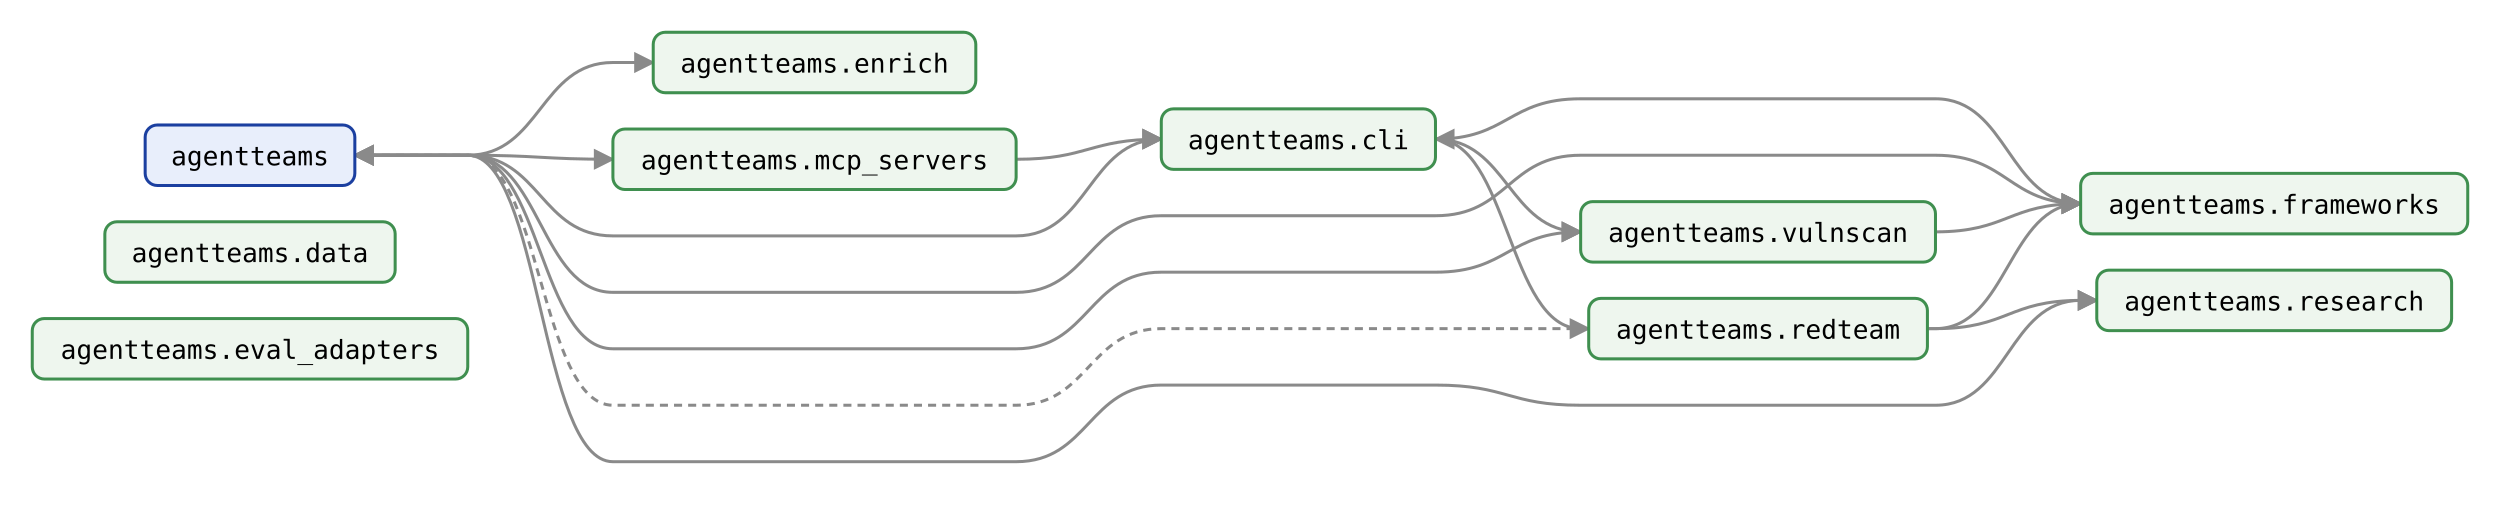
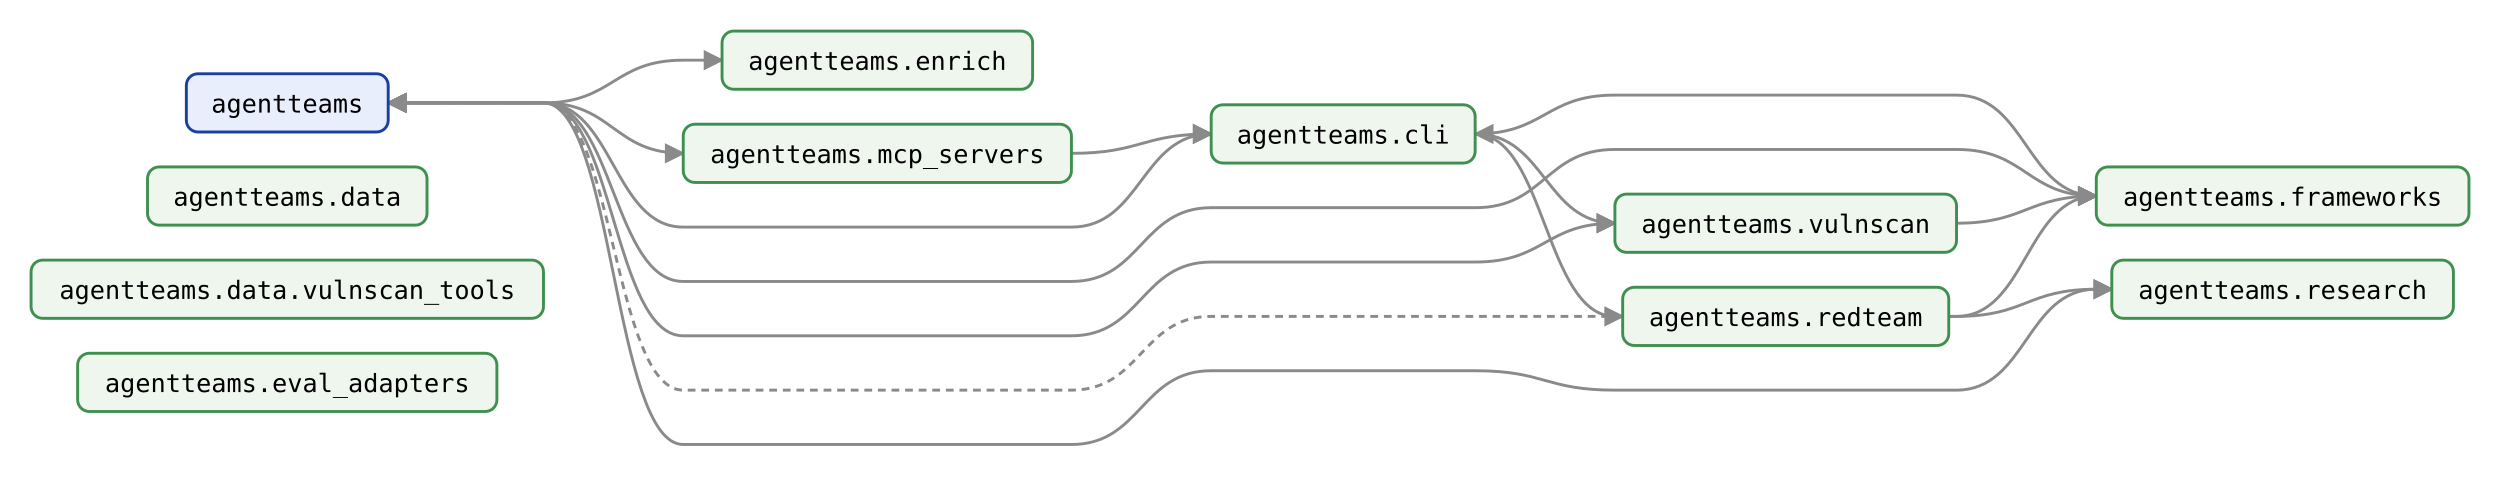
- <svg xmlns="http://www.w3.org/2000/svg" viewBox="0 0 1240 250" width="1240" height="250" font-family="monospace">
+ <svg xmlns="http://www.w3.org/2000/svg" viewBox="0 0 1288 250" width="1288" height="250" font-family="monospace">
  <defs>
    <marker id="arrow" viewBox="0 0 10 10" refX="9" refY="5" markerWidth="7" markerHeight="7" orient="auto-start-reverse">
      <polygon points="0,0 10,5 0,10" fill="#8a8a8a" />
    </marker>
  </defs>
-   <path d="M176,77 L232,77 C268,77 268,117 304,117 L504,117 C540,117 540,69 576,69" fill="none" stroke="#8a8a8a" stroke-width="1.5" marker-start="url(#arrow)" marker-end="url(#arrow)" />
-   <path d="M176,77 L232,77 C268,77 268,31 304,31 L324,31" fill="none" stroke="#8a8a8a" stroke-width="1.5" marker-start="url(#arrow)" marker-end="url(#arrow)" />
-   <path d="M176,77 L232,77 C268,77 268,145 304,145 L504,145 C540,145 540,107 576,107 L712,107 C748,107 748,77 784,77 L960,77 C996,77 996,101 1032,101" fill="none" stroke="#8a8a8a" stroke-width="1.5" marker-start="url(#arrow)" marker-end="url(#arrow)" />
-   <path d="M176,77 L232,77 C268,77 268,79 304,79" fill="none" stroke="#8a8a8a" stroke-width="1.5" marker-start="url(#arrow)" marker-end="url(#arrow)" />
-   <path d="M176,77 L232,77 C268,77 268,229 304,229 L504,229 C540,229 540,191 576,191 L712,191 C748,191 748,201 784,201 L960,201 C996,201 996,149 1032,149 L1040,149" fill="none" stroke="#8a8a8a" stroke-width="1.5" marker-end="url(#arrow)" />
-   <path d="M176,77 L232,77 C268,77 268,173 304,173 L504,173 C540,173 540,135 576,135 L712,135 C748,135 748,115 784,115" fill="none" stroke="#8a8a8a" stroke-width="1.5" marker-start="url(#arrow)" marker-end="url(#arrow)" />
-   <path d="M712,69 C748,69 748,49 784,49 L960,49 C996,49 996,101 1032,101" fill="none" stroke="#8a8a8a" stroke-width="1.5" marker-end="url(#arrow)" />
-   <path d="M712,69 C748,69 748,163 784,163 L788,163" fill="none" stroke="#8a8a8a" stroke-width="1.5" marker-end="url(#arrow)" />
-   <path d="M712,69 C748,69 748,115 784,115" fill="none" stroke="#8a8a8a" stroke-width="1.5" marker-start="url(#arrow)" marker-end="url(#arrow)" />
-   <path d="M504,79 C540,79 540,69 576,69" fill="none" stroke="#8a8a8a" stroke-width="1.5" marker-end="url(#arrow)" />
-   <path d="M788,163 L784,163 L712,163 L576,163 C540,163 540,201 504,201 L304,201 C268,201 268,77 232,77 L176,77" fill="none" stroke="#8a8a8a" stroke-width="1.5" stroke-dasharray="4,3" marker-end="url(#arrow)" />
-   <path d="M956,163 L960,163 C996,163 996,101 1032,101" fill="none" stroke="#8a8a8a" stroke-width="1.5" marker-end="url(#arrow)" />
-   <path d="M956,163 L960,163 C996,163 996,149 1032,149 L1040,149" fill="none" stroke="#8a8a8a" stroke-width="1.5" marker-end="url(#arrow)" />
-   <path d="M960,115 C996,115 996,101 1032,101" fill="none" stroke="#8a8a8a" stroke-width="1.5" marker-end="url(#arrow)" />
-   <rect x="72" y="62" width="104" height="30" rx="6" fill="#e8eefb" stroke="#1b3fa0" stroke-width="1.5" />
-   <text x="124" y="82" font-size="13" text-anchor="middle" fill="#000000">agentteams</text>
-   <rect x="576" y="54" width="136" height="30" rx="6" fill="#eef6ee" stroke="#3f8f4f" stroke-width="1.5" />
-   <text x="644" y="74" font-size="13" text-anchor="middle" fill="#000000">agentteams.cli</text>
-   <rect x="52" y="110" width="144" height="30" rx="6" fill="#eef6ee" stroke="#3f8f4f" stroke-width="1.5" />
-   <text x="124" y="130" font-size="13" text-anchor="middle" fill="#000000">agentteams.data</text>
-   <rect x="324" y="16" width="160" height="30" rx="6" fill="#eef6ee" stroke="#3f8f4f" stroke-width="1.5" />
-   <text x="404" y="36" font-size="13" text-anchor="middle" fill="#000000">agentteams.enrich</text>
-   <rect x="16" y="158" width="216" height="30" rx="6" fill="#eef6ee" stroke="#3f8f4f" stroke-width="1.5" />
-   <text x="124" y="178" font-size="13" text-anchor="middle" fill="#000000">agentteams.eval_adapters</text>
-   <rect x="1032" y="86" width="192" height="30" rx="6" fill="#eef6ee" stroke="#3f8f4f" stroke-width="1.5" />
-   <text x="1128" y="106" font-size="13" text-anchor="middle" fill="#000000">agentteams.frameworks</text>
-   <rect x="304" y="64" width="200" height="30" rx="6" fill="#eef6ee" stroke="#3f8f4f" stroke-width="1.5" />
-   <text x="404" y="84" font-size="13" text-anchor="middle" fill="#000000">agentteams.mcp_servers</text>
-   <rect x="788" y="148" width="168" height="30" rx="6" fill="#eef6ee" stroke="#3f8f4f" stroke-width="1.5" />
-   <text x="872" y="168" font-size="13" text-anchor="middle" fill="#000000">agentteams.redteam</text>
-   <rect x="1040" y="134" width="176" height="30" rx="6" fill="#eef6ee" stroke="#3f8f4f" stroke-width="1.5" />
-   <text x="1128" y="154" font-size="13" text-anchor="middle" fill="#000000">agentteams.research</text>
-   <rect x="784" y="100" width="176" height="30" rx="6" fill="#eef6ee" stroke="#3f8f4f" stroke-width="1.5" />
-   <text x="872" y="120" font-size="13" text-anchor="middle" fill="#000000">agentteams.vulnscan</text>
+   <path d="M200,53 L280,53 C316,53 316,117 352,117 L552,117 C588,117 588,69 624,69" fill="none" stroke="#8a8a8a" stroke-width="1.5" marker-start="url(#arrow)" marker-end="url(#arrow)" />
+   <path d="M200,53 L280,53 C316,53 316,31 352,31 L372,31" fill="none" stroke="#8a8a8a" stroke-width="1.5" marker-start="url(#arrow)" marker-end="url(#arrow)" />
+   <path d="M200,53 L280,53 C316,53 316,145 352,145 L552,145 C588,145 588,107 624,107 L760,107 C796,107 796,77 832,77 L1008,77 C1044,77 1044,101 1080,101" fill="none" stroke="#8a8a8a" stroke-width="1.5" marker-start="url(#arrow)" marker-end="url(#arrow)" />
+   <path d="M200,53 L280,53 C316,53 316,79 352,79" fill="none" stroke="#8a8a8a" stroke-width="1.5" marker-start="url(#arrow)" marker-end="url(#arrow)" />
+   <path d="M200,53 L280,53 C316,53 316,229 352,229 L552,229 C588,229 588,191 624,191 L760,191 C796,191 796,201 832,201 L1008,201 C1044,201 1044,149 1080,149 L1088,149" fill="none" stroke="#8a8a8a" stroke-width="1.5" marker-end="url(#arrow)" />
+   <path d="M200,53 L280,53 C316,53 316,173 352,173 L552,173 C588,173 588,135 624,135 L760,135 C796,135 796,115 832,115" fill="none" stroke="#8a8a8a" stroke-width="1.5" marker-start="url(#arrow)" marker-end="url(#arrow)" />
+   <path d="M760,69 C796,69 796,49 832,49 L1008,49 C1044,49 1044,101 1080,101" fill="none" stroke="#8a8a8a" stroke-width="1.5" marker-end="url(#arrow)" />
+   <path d="M760,69 C796,69 796,163 832,163 L836,163" fill="none" stroke="#8a8a8a" stroke-width="1.5" marker-end="url(#arrow)" />
+   <path d="M760,69 C796,69 796,115 832,115" fill="none" stroke="#8a8a8a" stroke-width="1.5" marker-start="url(#arrow)" marker-end="url(#arrow)" />
+   <path d="M552,79 C588,79 588,69 624,69" fill="none" stroke="#8a8a8a" stroke-width="1.5" marker-end="url(#arrow)" />
+   <path d="M836,163 L832,163 L760,163 L624,163 C588,163 588,201 552,201 L352,201 C316,201 316,53 280,53 L200,53" fill="none" stroke="#8a8a8a" stroke-width="1.5" stroke-dasharray="4,3" marker-end="url(#arrow)" />
+   <path d="M1004,163 L1008,163 C1044,163 1044,101 1080,101" fill="none" stroke="#8a8a8a" stroke-width="1.5" marker-end="url(#arrow)" />
+   <path d="M1004,163 L1008,163 C1044,163 1044,149 1080,149 L1088,149" fill="none" stroke="#8a8a8a" stroke-width="1.5" marker-end="url(#arrow)" />
+   <path d="M1008,115 C1044,115 1044,101 1080,101" fill="none" stroke="#8a8a8a" stroke-width="1.5" marker-end="url(#arrow)" />
+   <rect x="96" y="38" width="104" height="30" rx="6" fill="#e8eefb" stroke="#1b3fa0" stroke-width="1.5" />
+   <text x="148" y="58" font-size="13" text-anchor="middle" fill="#000000">agentteams</text>
+   <rect x="624" y="54" width="136" height="30" rx="6" fill="#eef6ee" stroke="#3f8f4f" stroke-width="1.5" />
+   <text x="692" y="74" font-size="13" text-anchor="middle" fill="#000000">agentteams.cli</text>
+   <rect x="76" y="86" width="144" height="30" rx="6" fill="#eef6ee" stroke="#3f8f4f" stroke-width="1.5" />
+   <text x="148" y="106" font-size="13" text-anchor="middle" fill="#000000">agentteams.data</text>
+   <rect x="16" y="134" width="264" height="30" rx="6" fill="#eef6ee" stroke="#3f8f4f" stroke-width="1.5" />
+   <text x="148" y="154" font-size="13" text-anchor="middle" fill="#000000">agentteams.data.vulnscan_tools</text>
+   <rect x="372" y="16" width="160" height="30" rx="6" fill="#eef6ee" stroke="#3f8f4f" stroke-width="1.5" />
+   <text x="452" y="36" font-size="13" text-anchor="middle" fill="#000000">agentteams.enrich</text>
+   <rect x="40" y="182" width="216" height="30" rx="6" fill="#eef6ee" stroke="#3f8f4f" stroke-width="1.5" />
+   <text x="148" y="202" font-size="13" text-anchor="middle" fill="#000000">agentteams.eval_adapters</text>
+   <rect x="1080" y="86" width="192" height="30" rx="6" fill="#eef6ee" stroke="#3f8f4f" stroke-width="1.5" />
+   <text x="1176" y="106" font-size="13" text-anchor="middle" fill="#000000">agentteams.frameworks</text>
+   <rect x="352" y="64" width="200" height="30" rx="6" fill="#eef6ee" stroke="#3f8f4f" stroke-width="1.5" />
+   <text x="452" y="84" font-size="13" text-anchor="middle" fill="#000000">agentteams.mcp_servers</text>
+   <rect x="836" y="148" width="168" height="30" rx="6" fill="#eef6ee" stroke="#3f8f4f" stroke-width="1.5" />
+   <text x="920" y="168" font-size="13" text-anchor="middle" fill="#000000">agentteams.redteam</text>
+   <rect x="1088" y="134" width="176" height="30" rx="6" fill="#eef6ee" stroke="#3f8f4f" stroke-width="1.5" />
+   <text x="1176" y="154" font-size="13" text-anchor="middle" fill="#000000">agentteams.research</text>
+   <rect x="832" y="100" width="176" height="30" rx="6" fill="#eef6ee" stroke="#3f8f4f" stroke-width="1.5" />
+   <text x="920" y="120" font-size="13" text-anchor="middle" fill="#000000">agentteams.vulnscan</text>
</svg>
